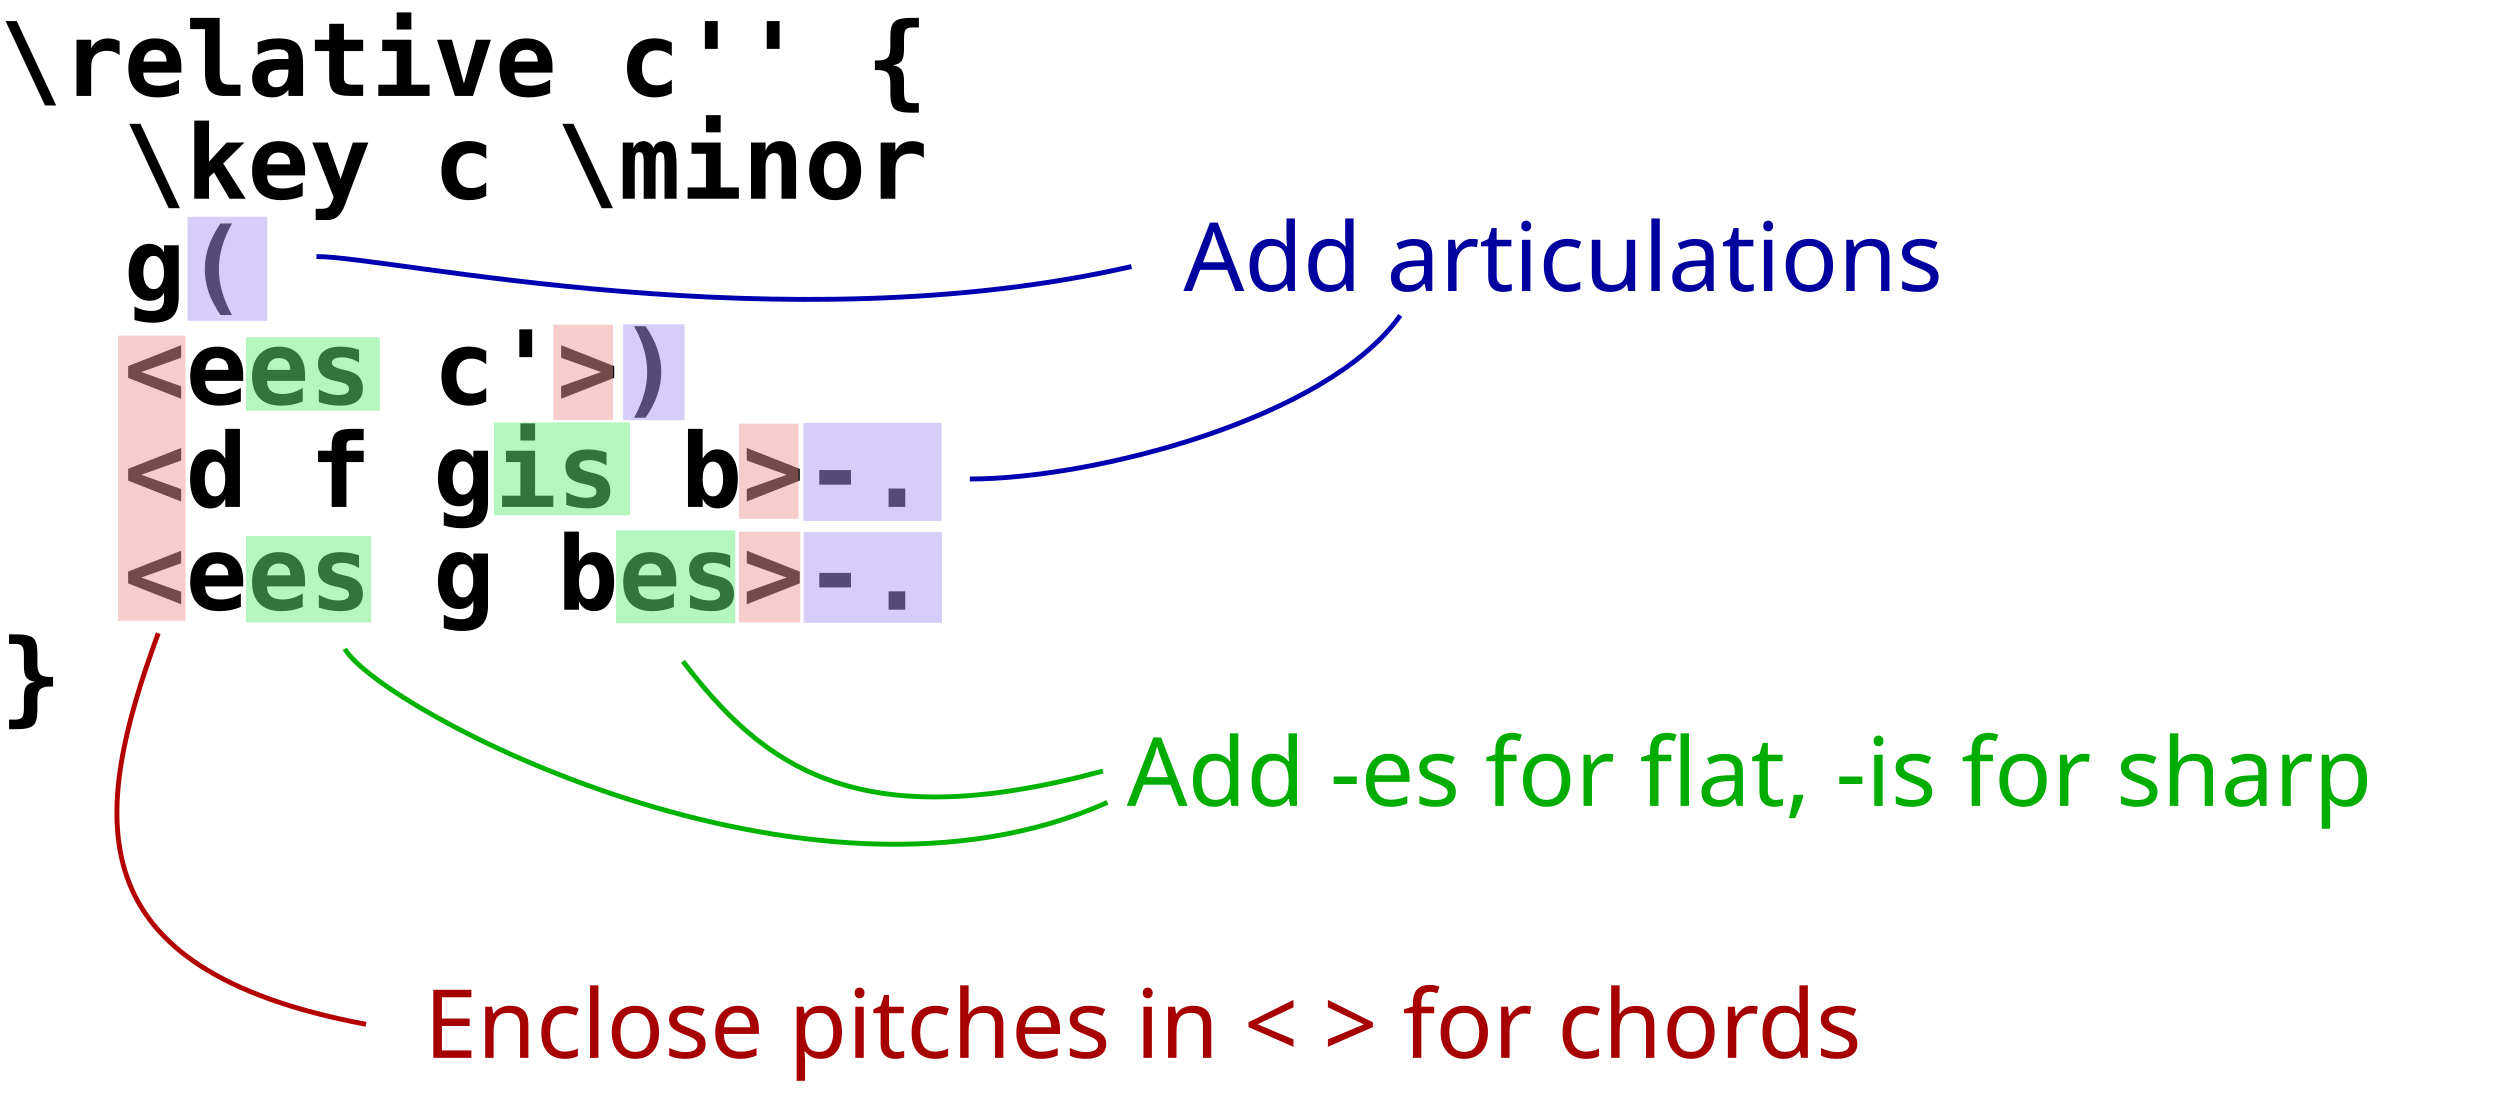
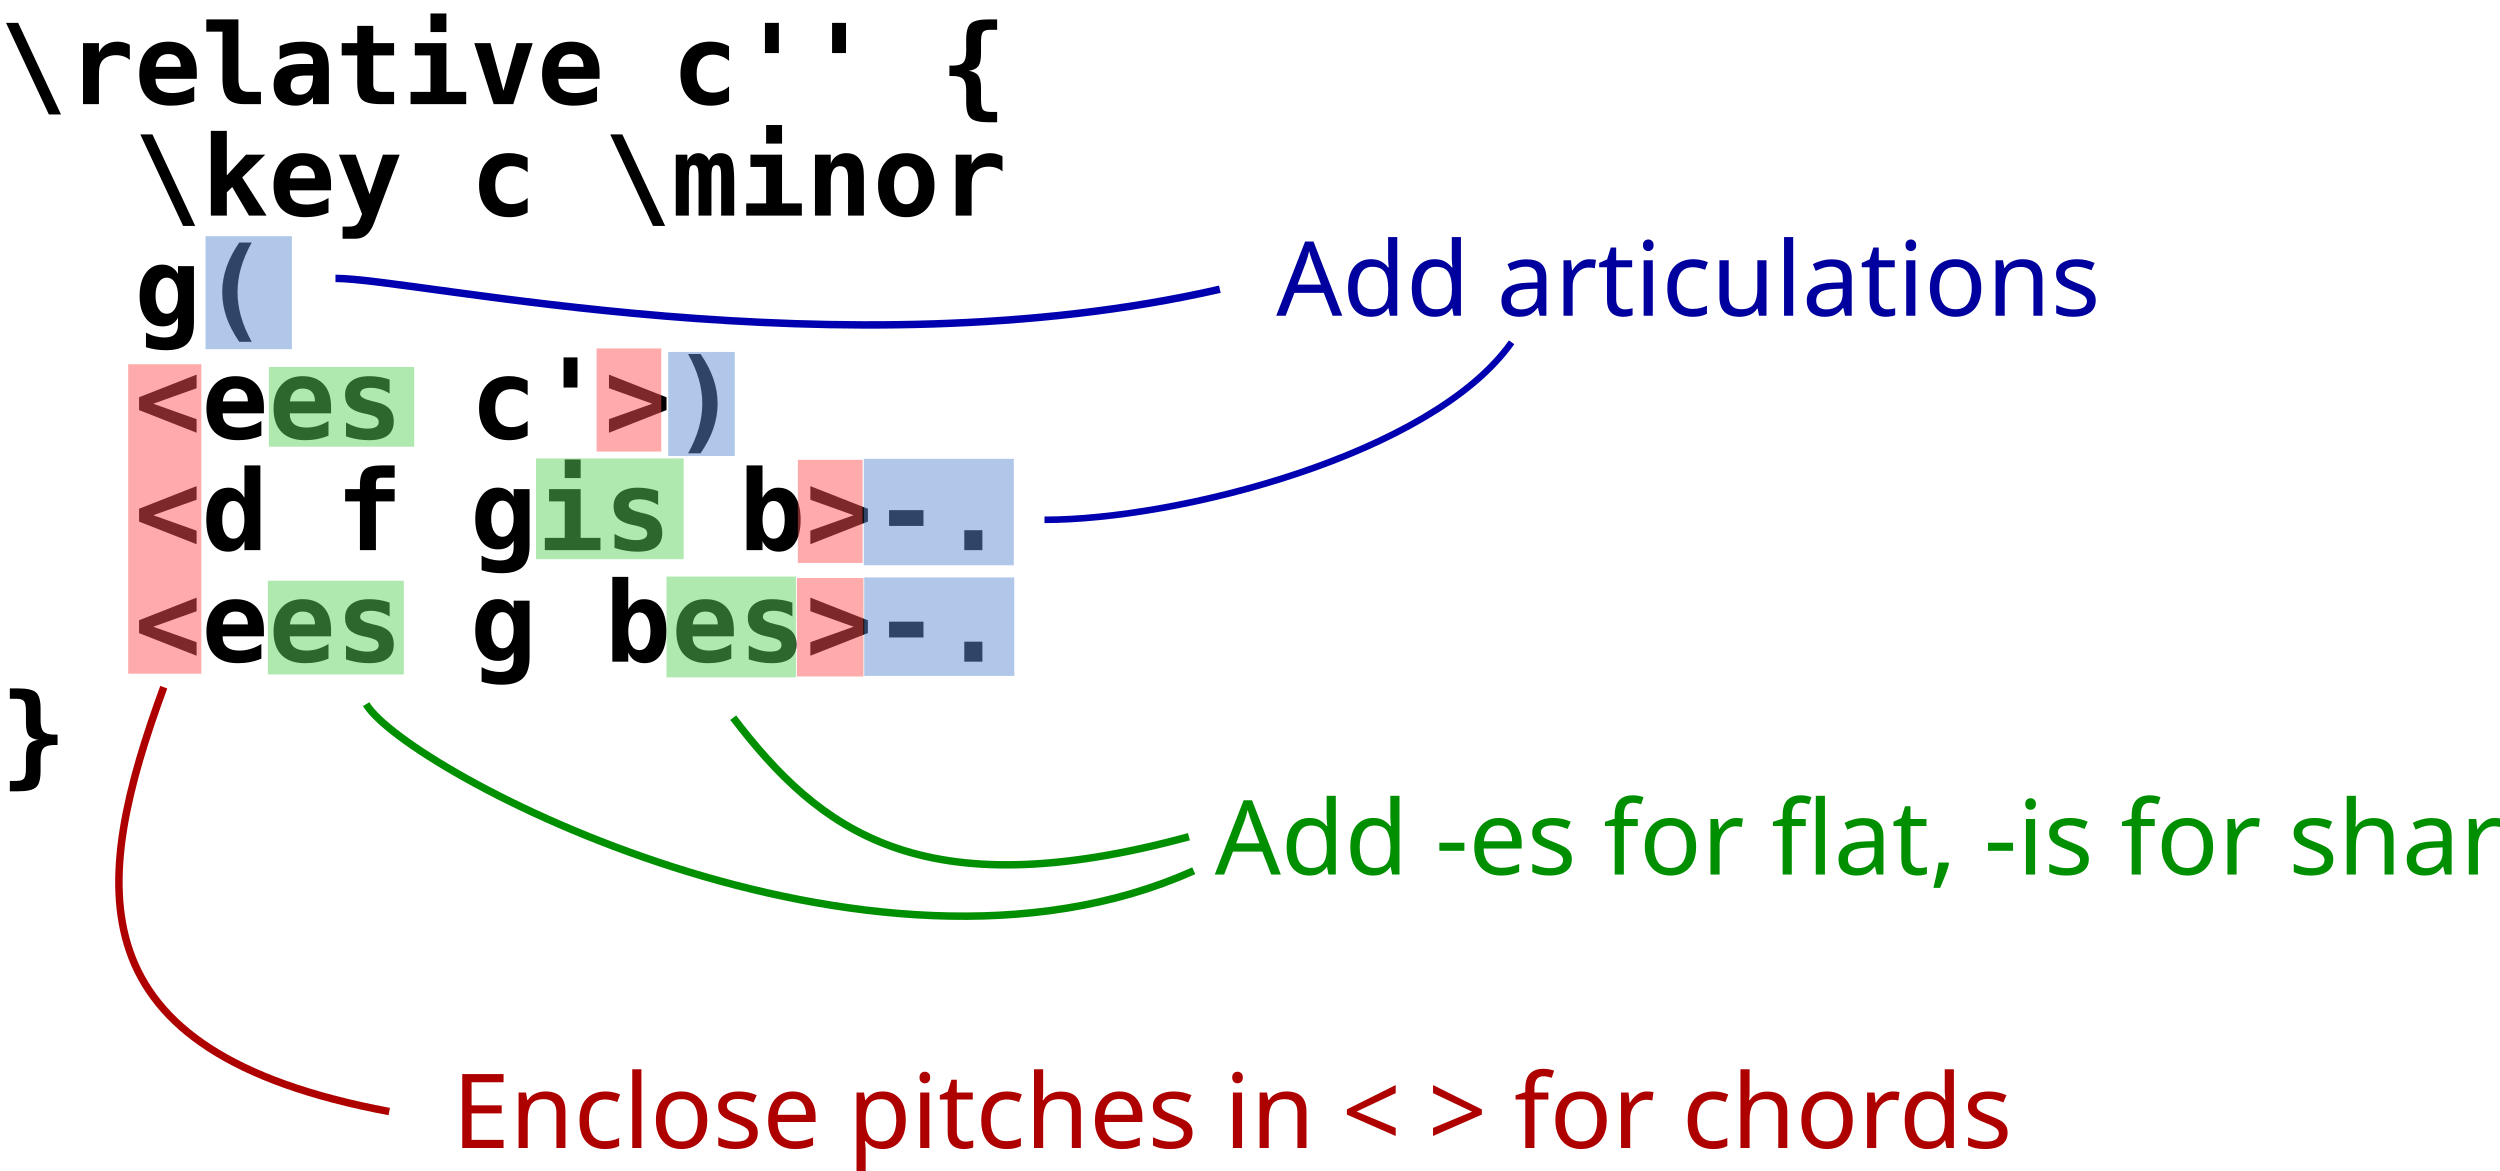
- <svg xmlns="http://www.w3.org/2000/svg" id="svg548" width="681.264" height="300.842" version="1.0">
+ <svg xmlns="http://www.w3.org/2000/svg" id="svg548" width="627.786" height="293.952" version="1.0">
  <defs id="defs550">
    </defs>
  <text xml:space="preserve" style="font-size:28px;font-style:normal;font-variant:normal;font-weight:bold;font-stretch:normal;line-height:100%;writing-mode:lr-tb;text-anchor:start;fill:#000000;fill-opacity:1;stroke:none;stroke-width:1pt;stroke-linecap:butt;stroke-linejoin:miter;stroke-opacity:1;font-family:Luxi Mono" x="0" y="26.152" id="text554">
    <tspan x="0" y="26.152" id="tspan954">\relative c'' {</tspan>
    <tspan x="0" y="54.152" id="tspan956">  \key c \minor</tspan>
    <tspan x="0" y="82.152" id="tspan958">  g(</tspan>
    <tspan x="0" y="110.152" id="tspan960">  &lt;ees c'&gt;)</tspan>
    <tspan x="0" y="138.152" id="tspan962">  &lt;d f gis b&gt;-.</tspan>
    <tspan x="0" y="166.152" id="tspan964">  &lt;ees g bes&gt;-.</tspan>
-     <tspan x="0" y="194.152" id="tspan966">}</tspan>
-     <tspan x="0" y="222.152" id="tspan968" />
+     <tspan x="0" y="194.152" id="tspan968">}</tspan>
  </text>
-   <rect style="font-size:12px;fill:#ee9797;fill-opacity:0.489;fill-rule:evenodd;stroke:none;stroke-width:1pt" id="rect626" width="18.367" height="77.71" x="32.19" y="91.469" />
-   <rect style="font-size:12px;fill:#ee9797;fill-opacity:0.489;fill-rule:evenodd;stroke:none;stroke-width:1pt" id="rect628" width="16.25" height="25.903" x="201.356" y="115.46" />
-   <rect style="font-size:12px;fill:#ee9797;fill-opacity:0.489;fill-rule:evenodd;stroke:none;stroke-width:0.975pt" id="rect629" width="16.719" height="24.726" x="201.357" y="144.895" />
-   <rect style="font-size:12px;fill:#67ee7a;fill-opacity:0.489;fill-rule:evenodd;stroke:none;stroke-width:1pt" id="rect630" width="36.5" height="20.016" x="67.012" y="91.911" />
-   <rect style="font-size:12px;fill:#67ee7a;fill-opacity:0.489;fill-rule:evenodd;stroke:none;stroke-width:1pt" id="rect631" width="34.145" height="23.549" x="67.012" y="146.072" />
-   <rect style="font-size:12px;fill:#67ee7a;fill-opacity:0.489;fill-rule:evenodd;stroke:none;stroke-width:1.037pt" id="rect632" width="32.499" height="25.315" x="167.87" y="144.529" />
-   <rect style="font-size:12px;fill:#ad99f2;fill-opacity:0.489;fill-rule:evenodd;stroke:none;stroke-width:1pt" id="rect633" width="21.675" height="28.378" x="51.119" y="59.06" />
-   <rect style="font-size:12px;fill:#ad99f2;fill-opacity:0.489;fill-rule:evenodd;stroke:none;stroke-width:0.994pt" id="rect634" width="37.678" height="26.736" x="218.902" y="115.216" />
-   <rect style="font-size:12px;fill:#ad99f2;fill-opacity:0.489;fill-rule:evenodd;stroke:none;stroke-width:1.039pt" id="rect635" width="37.678" height="24.726" x="219.019" y="145.005" />
-   <rect style="font-size:12px;fill:#67ee7a;fill-opacity:0.489;fill-rule:evenodd;stroke:none;stroke-width:1.037pt" id="rect636" width="37.089" height="25.315" x="134.596" y="115.106" />
-   <rect style="font-size:12px;fill:#ad99f2;fill-opacity:0.489;fill-rule:evenodd;stroke:none;stroke-width:0.956pt" id="rect638" width="16.719" height="26.14" x="169.802" y="88.379" />
-   <path style="fill:none;fill-opacity:1;fill-rule:evenodd;stroke:#0000b0;stroke-width:1pt;stroke-linecap:butt;stroke-linejoin:miter;stroke-opacity:1" d="M 86.244,69.908 C 106.225,69.908 213.41,94.281 308.322,72.634" id="path639" />
-   <path style="fill:none;fill-opacity:1;fill-rule:evenodd;stroke:#0000b0;stroke-width:1pt;stroke-linecap:butt;stroke-linejoin:miter;stroke-opacity:1" d="M 264.285,130.532 C 297.588,130.532 361.605,114.263 381.587,85.956" id="path640" />
-   <path style="fill:none;fill-opacity:1;fill-rule:evenodd;stroke:#00b300;stroke-width:1pt;stroke-linecap:butt;stroke-linejoin:miter;stroke-opacity:1" d="M 93.942,176.827 C 103.933,193.478 220.182,255.29 301.774,218.657" id="path641" />
-   <path style="fill:none;fill-opacity:1;fill-rule:evenodd;stroke:#00b300;stroke-width:1pt;stroke-linecap:butt;stroke-linejoin:miter;stroke-opacity:1" d="M 186.113,180.219 C 207.76,208.526 233.117,228.424 300.555,210.108" id="path642" />
-   <path style="fill:none;fill-opacity:1;fill-rule:evenodd;stroke:#b30000;stroke-width:1pt;stroke-linecap:butt;stroke-linejoin:miter;stroke-opacity:1" d="M 43.128,172.558 C 24.812,222.512 19.817,264.14 99.743,279.126" id="path643" />
-   <text style="font-size:26px;font-style:normal;font-weight:normal;writing-mode:lr-tb;text-anchor:start;fill:#00009e;fill-opacity:1;stroke:none;stroke-width:1.25;stroke-linecap:butt;stroke-linejoin:miter;stroke-opacity:1;font-family:Bitstream Charter" x="322.475" y="79.294" id="text694">
-     <tspan x="322.475" y="79.294" id="tspan648">Add articulations</tspan>
+   <rect style="font-size:12px;fill:#ff5555;fill-opacity:0.489;fill-rule:evenodd;stroke:none;stroke-width:1pt" id="rect626" width="18.367" height="77.71" x="32.19" y="91.469" />
+   <rect style="font-size:12px;fill:#ff5555;fill-opacity:0.489;fill-rule:evenodd;stroke:none;stroke-width:1pt" id="rect628" width="16.25" height="25.903" x="200.356" y="115.46" />
+   <rect style="font-size:12px;fill:#ff5555;fill-opacity:0.489;fill-rule:evenodd;stroke:none;stroke-width:0.975pt" id="rect629" width="16.719" height="24.726" x="200.107" y="145.145" />
+   <rect style="font-size:12px;fill:#5fd35f;fill-opacity:0.489;fill-rule:evenodd;stroke:none;stroke-width:1pt" id="rect630" width="36.5" height="20.016" x="67.512" y="92.161" />
+   <rect style="font-size:12px;fill:#5fd35f;fill-opacity:0.489;fill-rule:evenodd;stroke:none;stroke-width:1pt" id="rect631" width="34.145" height="23.549" x="67.262" y="145.822" />
+   <rect style="font-size:12px;fill:#5fd35f;fill-opacity:0.489;fill-rule:evenodd;stroke:none;stroke-width:1.037pt" id="rect632" width="32.499" height="25.315" x="167.37" y="144.779" />
+   <rect style="font-size:12px;fill:#5f8dd3;fill-opacity:0.489;fill-rule:evenodd;stroke:none;stroke-width:1pt" id="rect633" width="21.675" height="28.378" x="51.619" y="59.31" />
+   <rect style="font-size:12px;fill:#5f8dd3;fill-opacity:0.489;fill-rule:evenodd;stroke:none;stroke-width:0.994pt" id="rect634" width="37.678" height="26.736" x="216.902" y="115.216" />
+   <rect style="font-size:12px;fill:#5f8dd3;fill-opacity:0.489;fill-rule:evenodd;stroke:none;stroke-width:1.039pt" id="rect635" width="37.678" height="24.726" x="217.019" y="145.005" />
+   <rect style="font-size:12px;fill:#5fd35f;fill-opacity:0.489;fill-rule:evenodd;stroke:none;stroke-width:1.037pt" id="rect636" width="37.089" height="25.315" x="134.596" y="115.106" />
+   <rect style="font-size:12px;fill:#5f8dd3;fill-opacity:0.489;fill-rule:evenodd;stroke:none;stroke-width:0.956pt" id="rect638" width="16.719" height="26.14" x="167.802" y="88.379" />
+   <path style="fill:none;fill-opacity:1;fill-rule:evenodd;stroke:#0000b0;stroke-width:1.88;stroke-linecap:butt;stroke-linejoin:miter;stroke-miterlimit:4;stroke-dasharray:none;stroke-opacity:1" d="M 84.244,69.908 C 104.225,69.908 211.41,94.281 306.322,72.634" id="path639" />
+   <path style="fill:none;fill-opacity:1;fill-rule:evenodd;stroke:#0000b0;stroke-width:1.66;stroke-linecap:butt;stroke-linejoin:miter;stroke-miterlimit:4;stroke-dasharray:none;stroke-opacity:1" d="M 262.285,130.532 C 295.588,130.532 359.605,114.263 379.587,85.956" id="path640" />
+   <path style="fill:none;fill-opacity:1;fill-rule:evenodd;stroke:#008f00;stroke-width:1.88;stroke-linecap:butt;stroke-linejoin:miter;stroke-miterlimit:4;stroke-dasharray:none;stroke-opacity:1" d="M 91.942,176.827 C 101.933,193.478 218.182,255.29 299.774,218.657" id="path641" />
+   <path style="fill:none;fill-opacity:1;fill-rule:evenodd;stroke:#008f00;stroke-width:1.88;stroke-linecap:butt;stroke-linejoin:miter;stroke-miterlimit:4;stroke-dasharray:none;stroke-opacity:1" d="M 184.113,180.219 C 205.76,208.526 231.117,228.424 298.555,210.108" id="path642" />
+   <path style="fill:none;fill-opacity:1;fill-rule:evenodd;stroke:#af0000;stroke-width:1.88;stroke-linecap:butt;stroke-linejoin:miter;stroke-miterlimit:4;stroke-dasharray:none;stroke-opacity:1" d="M 41.128,172.558 C 22.812,222.512 17.817,264.14 97.743,279.126" id="path643" />
+   <text style="font-size:26px;font-style:normal;font-weight:normal;writing-mode:lr-tb;text-anchor:start;fill:#00009e;fill-opacity:1;stroke:none;stroke-width:1.25;stroke-linecap:butt;stroke-linejoin:miter;stroke-opacity:1;font-family:Bitstream Charter" x="320.475" y="79.294" id="text694">
+     <tspan x="320.475" y="79.294" id="tspan648">Add articulations</tspan>
  </text>
-   <text style="font-size:26px;font-style:normal;font-weight:normal;writing-mode:lr-tb;text-anchor:start;fill:#00ad00;fill-opacity:1;stroke:none;stroke-width:1pt;stroke-linecap:butt;stroke-linejoin:miter;stroke-opacity:1;font-family:Bitstream Charter" x="307.042" y="219.601" id="text699">
-     <tspan x="307.042" y="219.601" id="tspan707">Add -es for flat, -is for sharp</tspan>
+   <text style="font-size:26px;font-style:normal;font-weight:normal;writing-mode:lr-tb;text-anchor:start;fill:#008f00;fill-opacity:1;stroke:none;stroke-width:1pt;stroke-linecap:butt;stroke-linejoin:miter;stroke-opacity:1;font-family:Bitstream Charter" x="305.042" y="219.601" id="text699">
+     <tspan x="305.042" y="219.601" id="tspan707">Add -es for flat, -is for sharp</tspan>
  </text>
-   <text style="font-size:26px;font-style:normal;font-weight:normal;writing-mode:lr-tb;text-anchor:start;fill:#a60000;fill-opacity:1;stroke:none;stroke-width:1pt;stroke-linecap:butt;stroke-linejoin:miter;stroke-opacity:1;font-family:Bitstream Charter" x="115.561" y="288.284" id="text702">
-     <tspan x="115.561" y="288.284" id="tspan625">Enclose pitches in &lt; &gt; for chords</tspan>
+   <text style="font-size:26px;font-style:normal;font-weight:normal;writing-mode:lr-tb;text-anchor:start;fill:#af0000;fill-opacity:1;stroke:none;stroke-width:1pt;stroke-linecap:butt;stroke-linejoin:miter;stroke-opacity:1;font-family:Bitstream Charter" x="113.561" y="288.284" id="text702">
+     <tspan x="113.561" y="288.284" id="tspan625">Enclose pitches in &lt; &gt; for chords</tspan>
  </text>
-   <rect style="font-size:12px;fill:#ee9797;fill-opacity:0.489;fill-rule:evenodd;stroke:none;stroke-width:1pt" id="rect970" width="16.25" height="25.903" x="150.805" y="88.498" />
+   <rect style="font-size:12px;fill:#ff5555;fill-opacity:0.489;fill-rule:evenodd;stroke:none;stroke-width:1pt" id="rect970" width="16.25" height="25.903" x="149.805" y="87.498" />
</svg>
